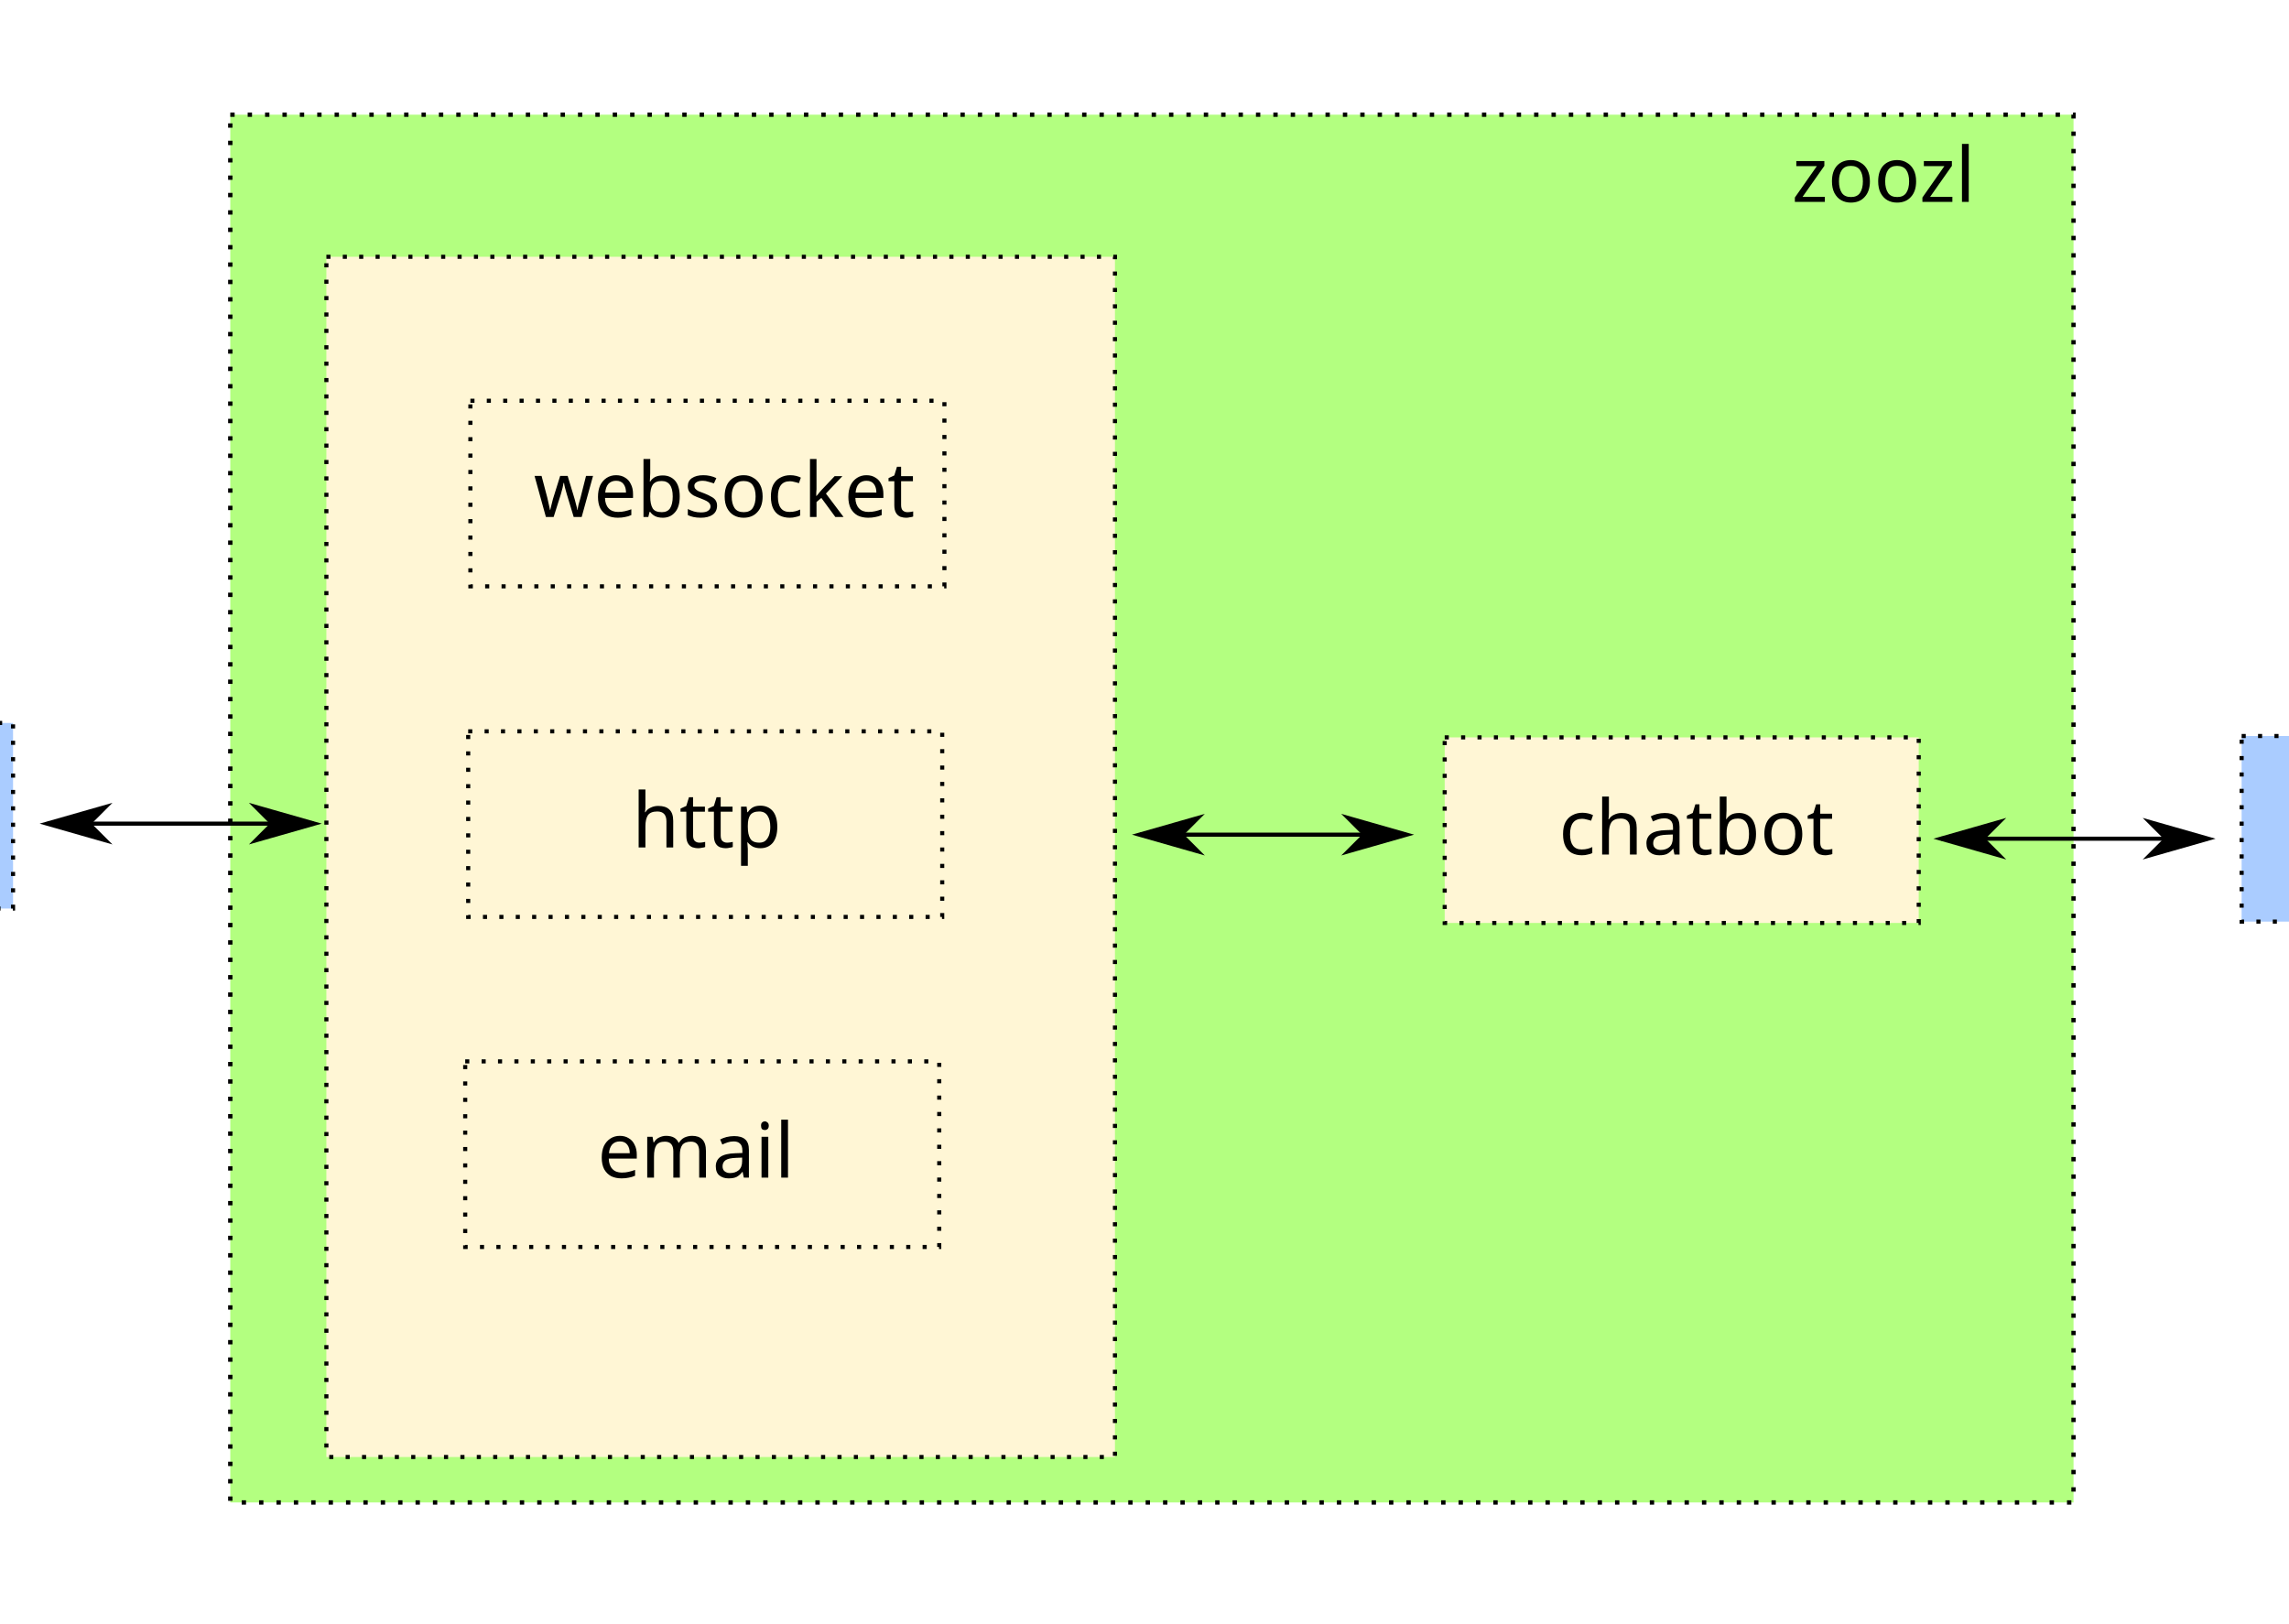
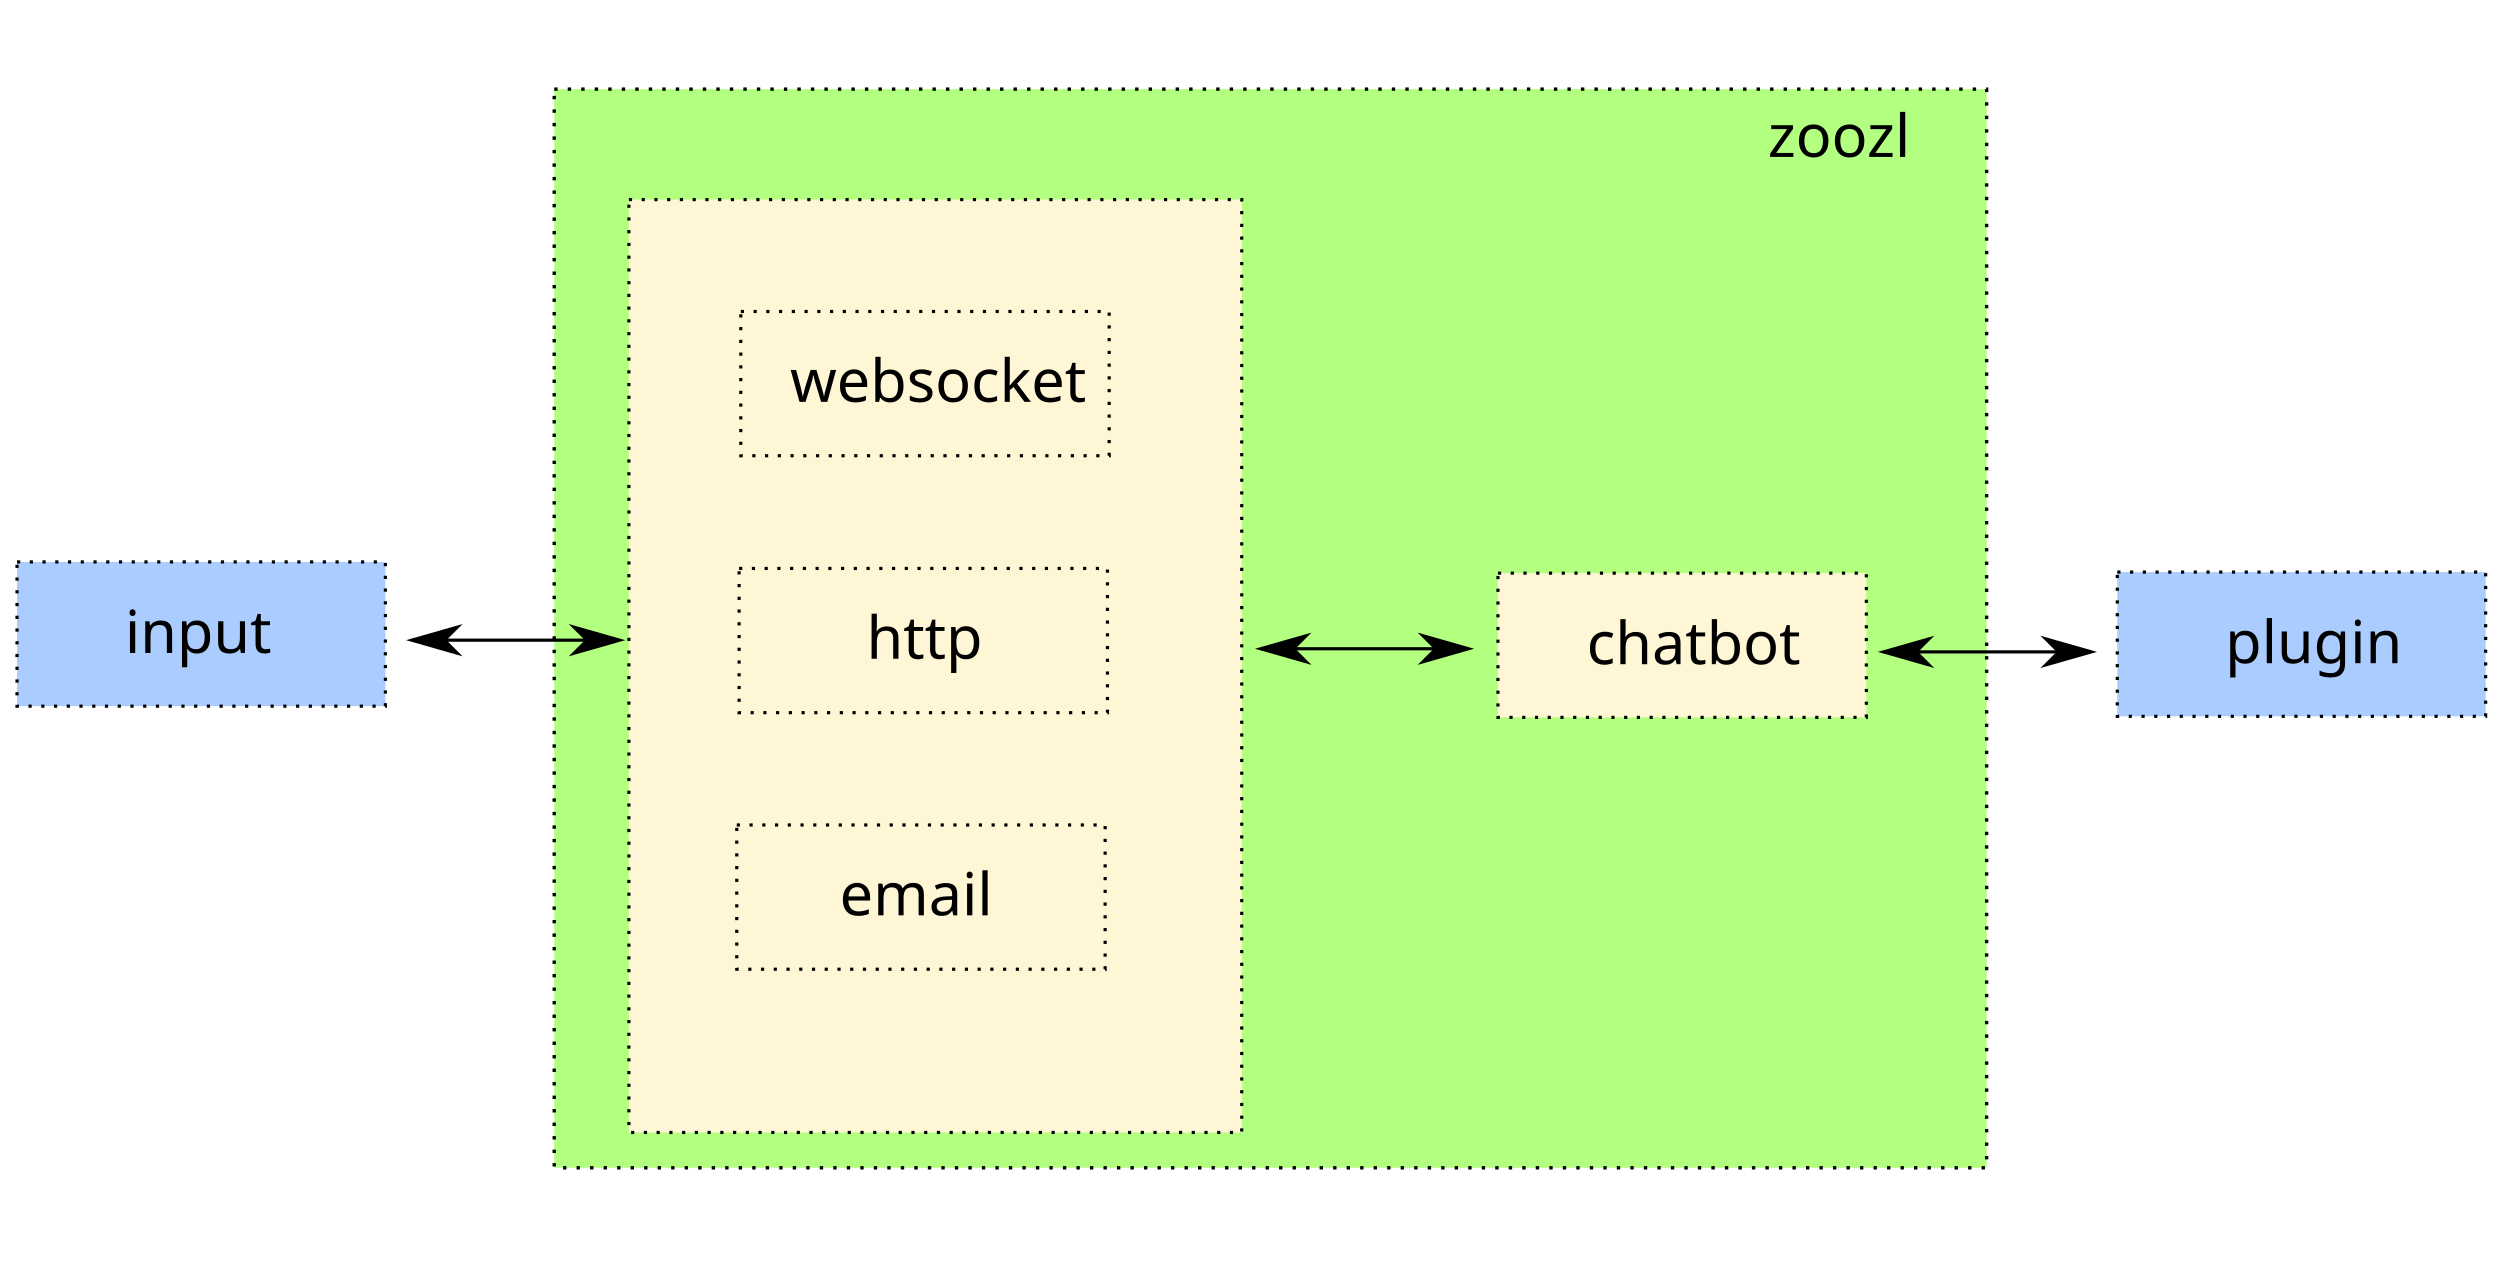
- <svg xmlns="http://www.w3.org/2000/svg" width="148mm" height="105mm" viewBox="0 0 148 105" version="1.1" id="svg5">
+ <svg xmlns="http://www.w3.org/2000/svg" width="208mm" height="105mm" viewBox="0 0 208 105" version="1.1" id="svg5">
  <defs id="defs2">
    <marker style="overflow:visible" id="Arrow1Lend" refX="0" refY="0" orient="auto">
      <path transform="matrix(-0.8,0,0,-0.8,-10,0)" style="fill:context-stroke;fill-rule:evenodd;stroke:context-stroke;stroke-width:1pt" d="M 0,0 5,-5 -12.5,0 5,5 Z" id="path24396" />
    </marker>
    <marker style="overflow:visible" id="Arrow1Lstart" refX="0" refY="0" orient="auto">
      <path transform="matrix(0.8,0,0,0.8,10,0)" style="fill:context-stroke;fill-rule:evenodd;stroke:context-stroke;stroke-width:1pt" d="M 0,0 5,-5 -12.5,0 5,5 Z" id="path24393" />
    </marker>
    <marker style="overflow:visible" id="Arrow1Lstart-0" refX="0" refY="0" orient="auto">
      <path transform="matrix(0.8,0,0,0.8,10,0)" style="fill:context-stroke;fill-rule:evenodd;stroke:context-stroke;stroke-width:1pt" d="M 0,0 5,-5 -12.5,0 5,5 Z" id="path24393-9" />
    </marker>
    <marker style="overflow:visible" id="Arrow1Lend-3" refX="0" refY="0" orient="auto">
      <path transform="matrix(-0.8,0,0,-0.8,-10,0)" style="fill:context-stroke;fill-rule:evenodd;stroke:context-stroke;stroke-width:1pt" d="M 0,0 5,-5 -12.5,0 5,5 Z" id="path24396-6" />
    </marker>
    <marker style="overflow:visible" id="Arrow1Lstart-0-3" refX="0" refY="0" orient="auto">
      <path transform="matrix(0.8,0,0,0.8,10,0)" style="fill:context-stroke;fill-rule:evenodd;stroke:context-stroke;stroke-width:1pt" d="M 0,0 5,-5 -12.5,0 5,5 Z" id="path24393-9-6" />
    </marker>
    <marker style="overflow:visible" id="Arrow1Lend-3-7" refX="0" refY="0" orient="auto">
      <path transform="matrix(-0.8,0,0,-0.8,-10,0)" style="fill:context-stroke;fill-rule:evenodd;stroke:context-stroke;stroke-width:1pt" d="M 0,0 5,-5 -12.5,0 5,5 Z" id="path24396-6-5" />
    </marker>
  </defs>
  <g id="layer1">
-     <rect style="fill:#b3ff80;stroke:#000000;stroke-width:0.281;stroke-dasharray:0.281, 0.843" id="rect24754" width="119.178" height="89.745" x="14.89" y="7.416" />
-     <rect style="fill:#fff6d5;stroke:#000000;stroke-width:0.265;stroke-dasharray:0.265, 0.795" id="rect14399" width="50.987" height="77.615" x="21.103" y="16.606" />
-     <rect style="fill:#fff6d5;stroke:#000000;stroke-width:0.265;stroke-dasharray:0.265, 0.795" id="rect47" width="30.649" height="12.001" x="30.414" y="25.916" />
-     <text xml:space="preserve" style="font-size:4.939px;line-height:0.25;font-family:Sahadeva;-inkscape-font-specification:Sahadeva;letter-spacing:0px;word-spacing:0px;stroke-width:0.265" x="34.517" y="33.433" id="text6049">
-       <tspan id="tspan6047" style="stroke-width:0.265" x="34.517" y="33.433">websocket</tspan>
+     <rect style="fill:#b3ff80;stroke:#000000;stroke-width:0.281;stroke-dasharray:0.281, 0.843" id="rect24754" width="119.178" height="89.745" x="46.111" y="7.416" />
+     <rect style="fill:#fff6d5;stroke:#000000;stroke-width:0.265;stroke-dasharray:0.265, 0.795" id="rect14399" width="50.987" height="77.615" x="52.324" y="16.606" />
+     <rect style="fill:#fff6d5;stroke:#000000;stroke-width:0.265;stroke-dasharray:0.265, 0.795" id="rect47" width="30.649" height="12.001" x="61.635" y="25.916" />
+     <text xml:space="preserve" style="font-size:4.939px;line-height:0.25;font-family:Sahadeva;-inkscape-font-specification:Sahadeva;letter-spacing:0px;word-spacing:0px;stroke-width:0.265" x="65.738" y="33.433" id="text6049">
+       <tspan id="tspan6047" style="stroke-width:0.265" x="65.738" y="33.433">websocket</tspan>
    </text>
-     <rect style="fill:#fff6d5;stroke:#000000;stroke-width:0.265;stroke-dasharray:0.265, 0.795" id="rect47-6" width="30.649" height="12.001" x="93.41" y="47.685" />
-     <text xml:space="preserve" style="font-size:4.939px;line-height:0.25;font-family:Sahadeva;-inkscape-font-specification:Sahadeva;letter-spacing:0px;word-spacing:0px;stroke-width:0.265" x="100.797" y="55.262" id="text6049-2">
-       <tspan id="tspan6047-9" style="stroke-width:0.265" x="100.797" y="55.262">chatbot</tspan>
+     <rect style="fill:#fff6d5;stroke:#000000;stroke-width:0.265;stroke-dasharray:0.265, 0.795" id="rect47-6" width="30.649" height="12.001" x="124.631" y="47.685" />
+     <text xml:space="preserve" style="font-size:4.939px;line-height:0.25;font-family:Sahadeva;-inkscape-font-specification:Sahadeva;letter-spacing:0px;word-spacing:0px;stroke-width:0.265" x="132.018" y="55.262" id="text6049-2">
+       <tspan id="tspan6047-9" style="stroke-width:0.265" x="132.018" y="55.262">chatbot</tspan>
    </text>
-     <rect style="fill:#aaccff;stroke:#000000;stroke-width:0.265;stroke-dasharray:0.265, 0.795" id="rect47-6-1" width="30.649" height="12.001" x="144.938" y="47.597" />
-     <text xml:space="preserve" style="font-size:4.939px;line-height:0.25;font-family:Sahadeva;-inkscape-font-specification:Sahadeva;letter-spacing:0px;word-spacing:0px;stroke-width:0.265" x="153.912" y="55.174" id="text6049-2-2">
-       <tspan id="tspan6047-9-7" style="stroke-width:0.265" x="153.912" y="55.174">plugin</tspan>
+     <rect style="fill:#aaccff;stroke:#000000;stroke-width:0.265;stroke-dasharray:0.265, 0.795" id="rect47-6-1" width="30.649" height="12.001" x="176.158" y="47.597" />
+     <text xml:space="preserve" style="font-size:4.939px;line-height:0.25;font-family:Sahadeva;-inkscape-font-specification:Sahadeva;letter-spacing:0px;word-spacing:0px;stroke-width:0.265" x="185.133" y="55.174" id="text6049-2-2">
+       <tspan id="tspan6047-9-7" style="stroke-width:0.265" x="185.133" y="55.174">plugin</tspan>
    </text>
-     <rect style="fill:#aaccff;stroke:#000000;stroke-width:0.265;stroke-dasharray:0.265, 0.795" id="rect47-6-1-6" width="30.649" height="12.001" x="-29.805" y="46.752" />
-     <text xml:space="preserve" style="font-size:4.939px;line-height:0.25;font-family:Sahadeva;-inkscape-font-specification:Sahadeva;letter-spacing:0px;word-spacing:0px;stroke-width:0.265" x="-20.83" y="54.329" id="text6049-2-2-2">
-       <tspan id="tspan6047-9-7-6" style="stroke-width:0.265" x="-20.83" y="54.329">input</tspan>
+     <rect style="fill:#aaccff;stroke:#000000;stroke-width:0.265;stroke-dasharray:0.265, 0.795" id="rect47-6-1-6" width="30.649" height="12.001" x="1.416" y="46.752" />
+     <text xml:space="preserve" style="font-size:4.939px;line-height:0.25;font-family:Sahadeva;-inkscape-font-specification:Sahadeva;letter-spacing:0px;word-spacing:0px;stroke-width:0.265" x="10.391" y="54.329" id="text6049-2-2-2">
+       <tspan id="tspan6047-9-7-6" style="stroke-width:0.265" x="10.391" y="54.329">input</tspan>
    </text>
-     <rect style="fill:#fff6d5;stroke:#000000;stroke-width:0.265;stroke-dasharray:0.265, 0.795" id="rect47-3" width="30.649" height="12.001" x="30.272" y="47.294" />
-     <text xml:space="preserve" style="font-size:4.939px;line-height:0.25;font-family:Sahadeva;-inkscape-font-specification:Sahadeva;letter-spacing:0px;word-spacing:0px;stroke-width:0.265" x="40.872" y="54.803" id="text6049-6">
-       <tspan id="tspan6047-7" style="stroke-width:0.265" x="40.872" y="54.803">http</tspan>
+     <rect style="fill:#fff6d5;stroke:#000000;stroke-width:0.265;stroke-dasharray:0.265, 0.795" id="rect47-3" width="30.649" height="12.001" x="61.493" y="47.294" />
+     <text xml:space="preserve" style="font-size:4.939px;line-height:0.25;font-family:Sahadeva;-inkscape-font-specification:Sahadeva;letter-spacing:0px;word-spacing:0px;stroke-width:0.265" x="72.093" y="54.803" id="text6049-6">
+       <tspan id="tspan6047-7" style="stroke-width:0.265" x="72.093" y="54.803">http</tspan>
    </text>
-     <rect style="fill:#fff6d5;stroke:#000000;stroke-width:0.265;stroke-dasharray:0.265, 0.795" id="rect47-3-5" width="30.649" height="12.001" x="30.079" y="68.638" />
-     <text xml:space="preserve" style="font-size:4.939px;line-height:0.25;font-family:Sahadeva;-inkscape-font-specification:Sahadeva;letter-spacing:0px;word-spacing:0px;stroke-width:0.265" x="38.641" y="76.155" id="text6049-6-3">
-       <tspan id="tspan6047-7-5" style="stroke-width:0.265" x="38.641" y="76.155">email</tspan>
+     <rect style="fill:#fff6d5;stroke:#000000;stroke-width:0.265;stroke-dasharray:0.265, 0.795" id="rect47-3-5" width="30.649" height="12.001" x="61.299" y="68.638" />
+     <text xml:space="preserve" style="font-size:4.939px;line-height:0.25;font-family:Sahadeva;-inkscape-font-specification:Sahadeva;letter-spacing:0px;word-spacing:0px;stroke-width:0.265" x="69.862" y="76.155" id="text6049-6-3">
+       <tspan id="tspan6047-7-5" style="stroke-width:0.265" x="69.862" y="76.155">email</tspan>
    </text>
-     <path style="fill:none;stroke:#000000;stroke-width:0.265px;stroke-linecap:butt;stroke-linejoin:miter;stroke-opacity:1;marker-start:url(#Arrow1Lstart);marker-end:url(#Arrow1Lend)" d="m 125.522,54.237 h 17.214" id="path23496" />
-     <path style="fill:none;stroke:#000000;stroke-width:0.265px;stroke-linecap:butt;stroke-linejoin:miter;stroke-opacity:1;marker-start:url(#Arrow1Lstart-0);marker-end:url(#Arrow1Lend-3)" d="M 73.703,53.976 H 90.917" id="path23496-0" />
-     <path style="fill:none;stroke:#000000;stroke-width:0.265px;stroke-linecap:butt;stroke-linejoin:miter;stroke-opacity:1;marker-start:url(#Arrow1Lstart-0-3);marker-end:url(#Arrow1Lend-3-7)" d="M 3.076,53.263 H 20.29" id="path23496-0-3" />
-     <text xml:space="preserve" style="font-size:4.939px;line-height:0.25;font-family:Sahadeva;-inkscape-font-specification:Sahadeva;letter-spacing:0px;word-spacing:0px;stroke-width:0.265" x="115.864" y="13.054" id="text29018">
-       <tspan id="tspan29016" style="stroke-width:0.265" x="115.864" y="13.054">zoozl</tspan>
+     <path style="fill:none;stroke:#000000;stroke-width:0.265px;stroke-linecap:butt;stroke-linejoin:miter;stroke-opacity:1;marker-start:url(#Arrow1Lstart);marker-end:url(#Arrow1Lend)" d="m 156.743,54.237 h 17.214" id="path23496" />
+     <path style="fill:none;stroke:#000000;stroke-width:0.265px;stroke-linecap:butt;stroke-linejoin:miter;stroke-opacity:1;marker-start:url(#Arrow1Lstart-0);marker-end:url(#Arrow1Lend-3)" d="m 104.924,53.976 h 17.214" id="path23496-0" />
+     <path style="fill:none;stroke:#000000;stroke-width:0.265px;stroke-linecap:butt;stroke-linejoin:miter;stroke-opacity:1;marker-start:url(#Arrow1Lstart-0-3);marker-end:url(#Arrow1Lend-3-7)" d="M 34.296,53.263 H 51.511" id="path23496-0-3" />
+     <text xml:space="preserve" style="font-size:4.939px;line-height:0.25;font-family:Sahadeva;-inkscape-font-specification:Sahadeva;letter-spacing:0px;word-spacing:0px;stroke-width:0.265" x="147.085" y="13.054" id="text29018">
+       <tspan id="tspan29016" style="stroke-width:0.265" x="147.085" y="13.054">zoozl</tspan>
    </text>
  </g>
</svg>
